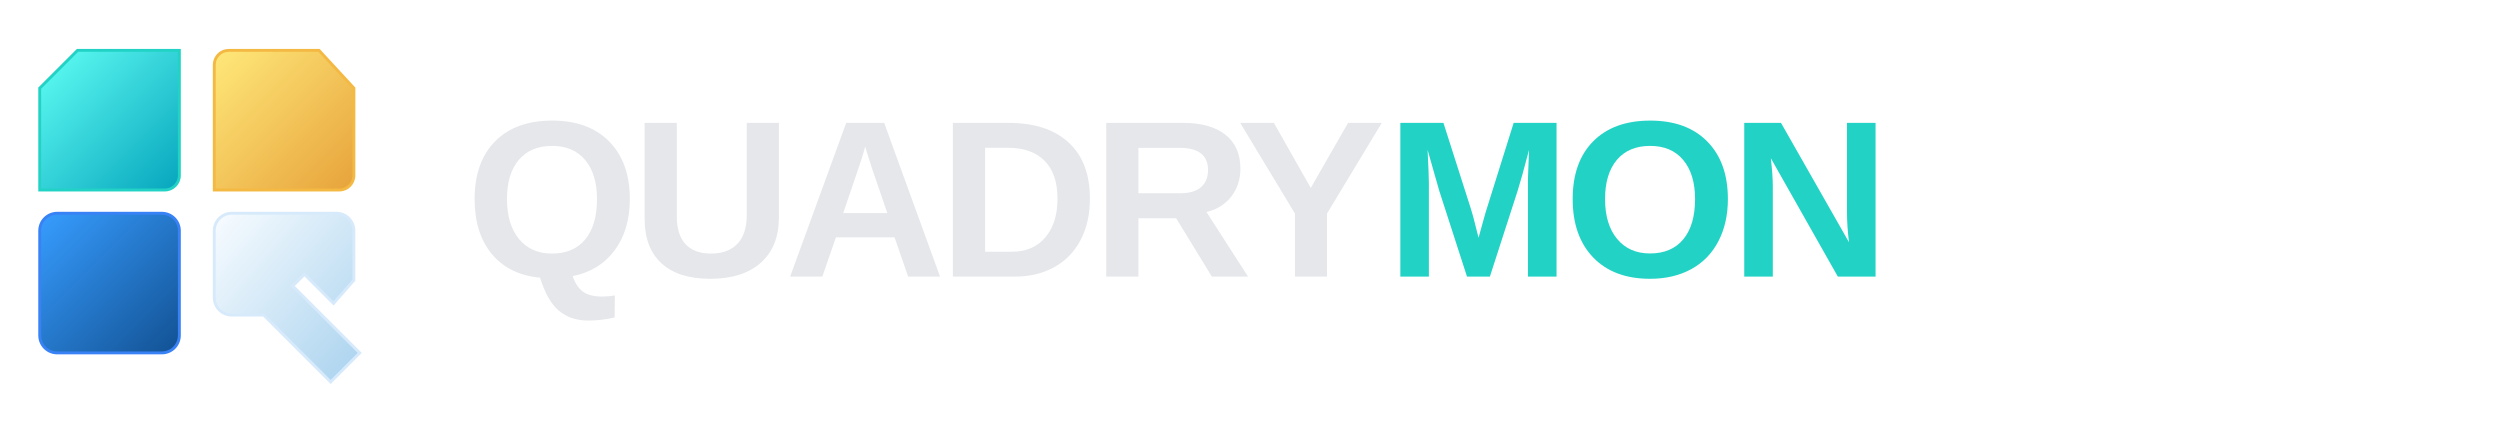
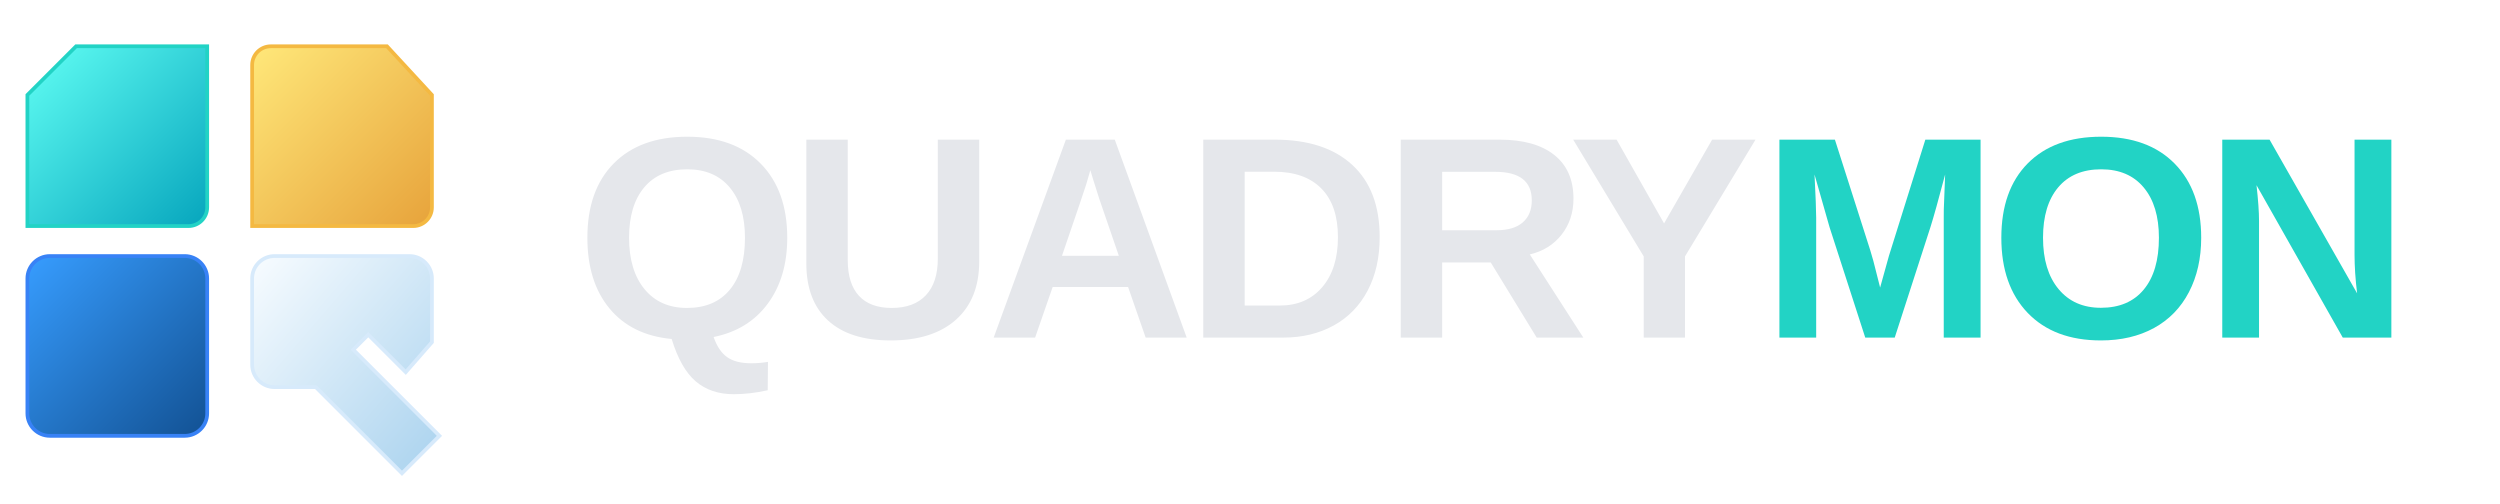
- <svg xmlns="http://www.w3.org/2000/svg" viewBox="0 0 940 160">
+ <svg xmlns="http://www.w3.org/2000/svg" viewBox="6.938 5.423 730 147" width="730" height="147">
  <svg x="4" y="8" width="140" height="140" viewBox="0 0 128 128">
    <defs>
      <linearGradient id="c" x2="1" y2="1">
        <stop stop-color="#61fff4" />
        <stop offset="1" stop-color="#06a5bd" />
      </linearGradient>
      <linearGradient id="a" x2="1" y2="1">
        <stop stop-color="#ffe87a" />
        <stop offset="1" stop-color="#e7a33b" />
      </linearGradient>
      <linearGradient id="b" x2="1" y2="1">
        <stop stop-color="#379dff" />
        <stop offset="1" stop-color="#125193" />
      </linearGradient>
      <linearGradient id="w" x2="1" y2="1">
        <stop stop-color="#f8fcff" />
        <stop offset="1" stop-color="#a9d2ee" />
      </linearGradient>
    </defs>
    <path d="M23 10h35v43a5 5 0 0 1-5 5H10V23z" fill="url(#c)" stroke="#22d3c5" />
    <path d="M75 10h31l12 13v30a5 5 0 0 1-5 5H70V15a5 5 0 0 1 5-5" fill="url(#a)" stroke="#f4b942" />
    <rect x="10" y="66" width="48" height="48" rx="6" fill="url(#b)" stroke="#3882f6" />
    <path d="M76 66h36a6 6 0 0 1 6 6v17l-7 8-10-10-4 4 23 23-10 10-23-23H76a6 6 0 0 1-6-6V72a6 6 0 0 1 6-6" fill="url(#w)" stroke="#d7eafb" />
  </svg>
  <text x="175" y="104" font-family="Segoe UI,Arial,sans-serif" font-weight="800" font-size="84" letter-spacing="-3" fill="#e5e7eb">QUADRY<tspan fill="#22d3c5">MON</tspan>
  </text>
</svg>
